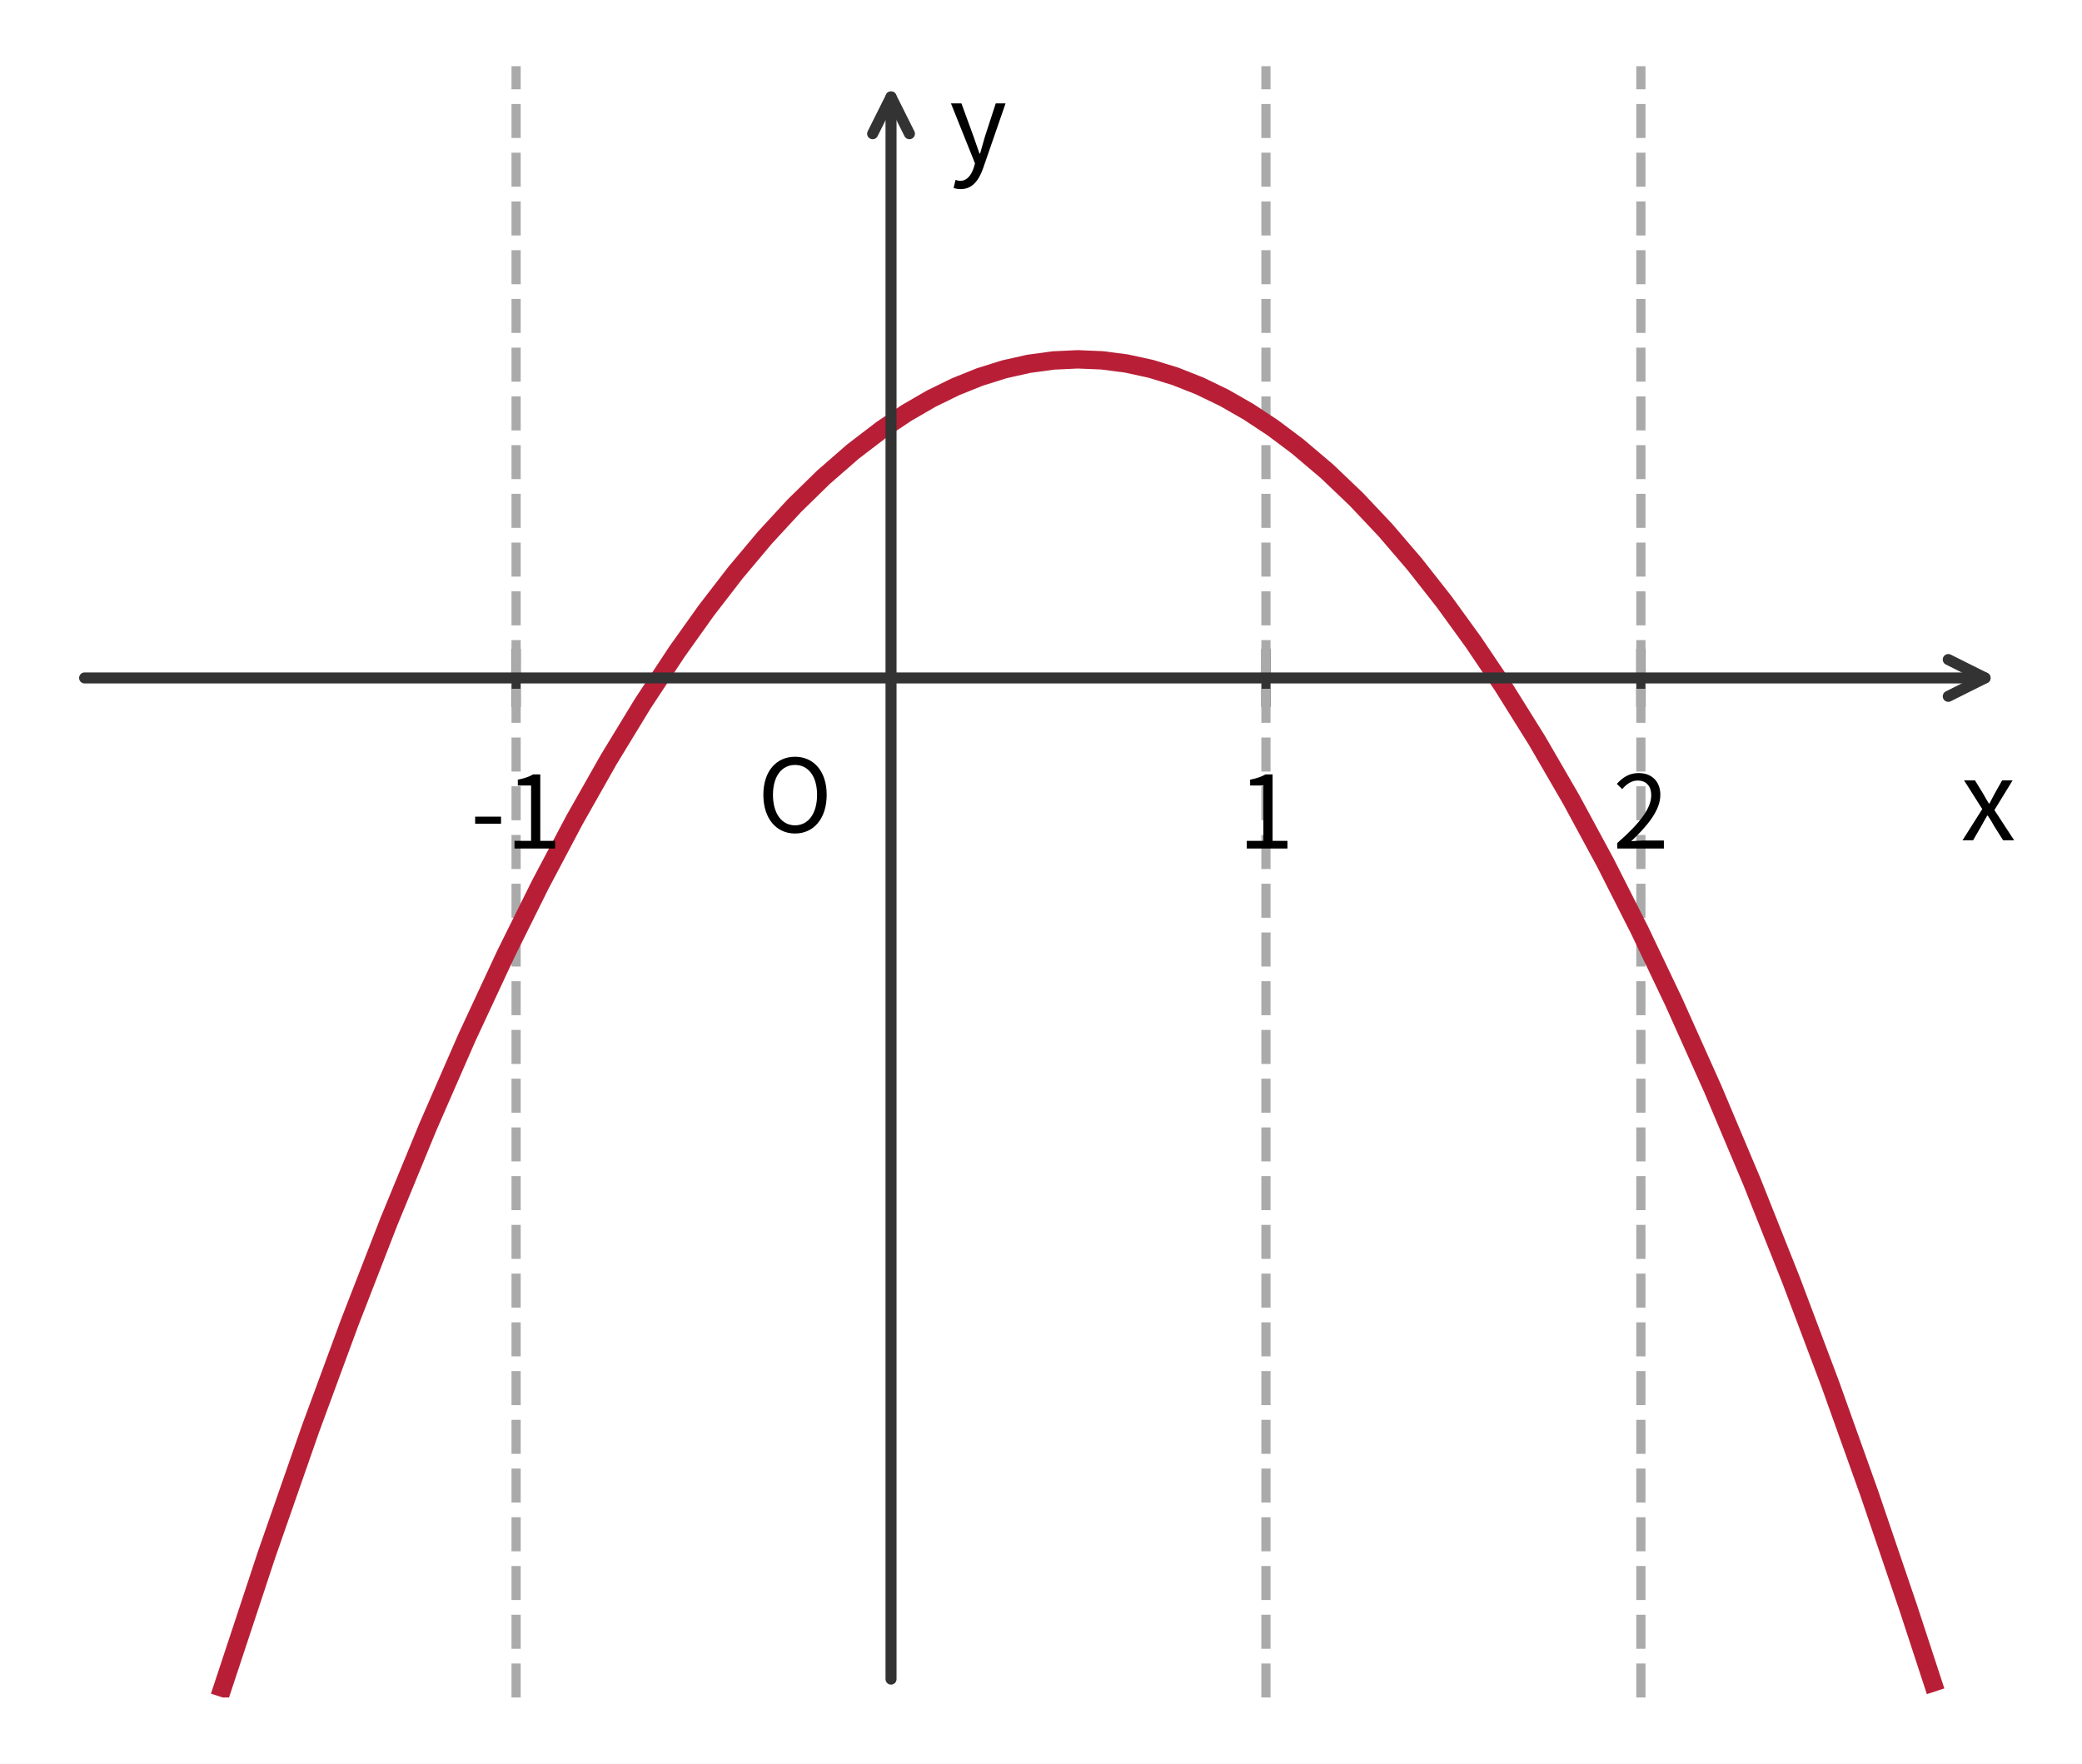
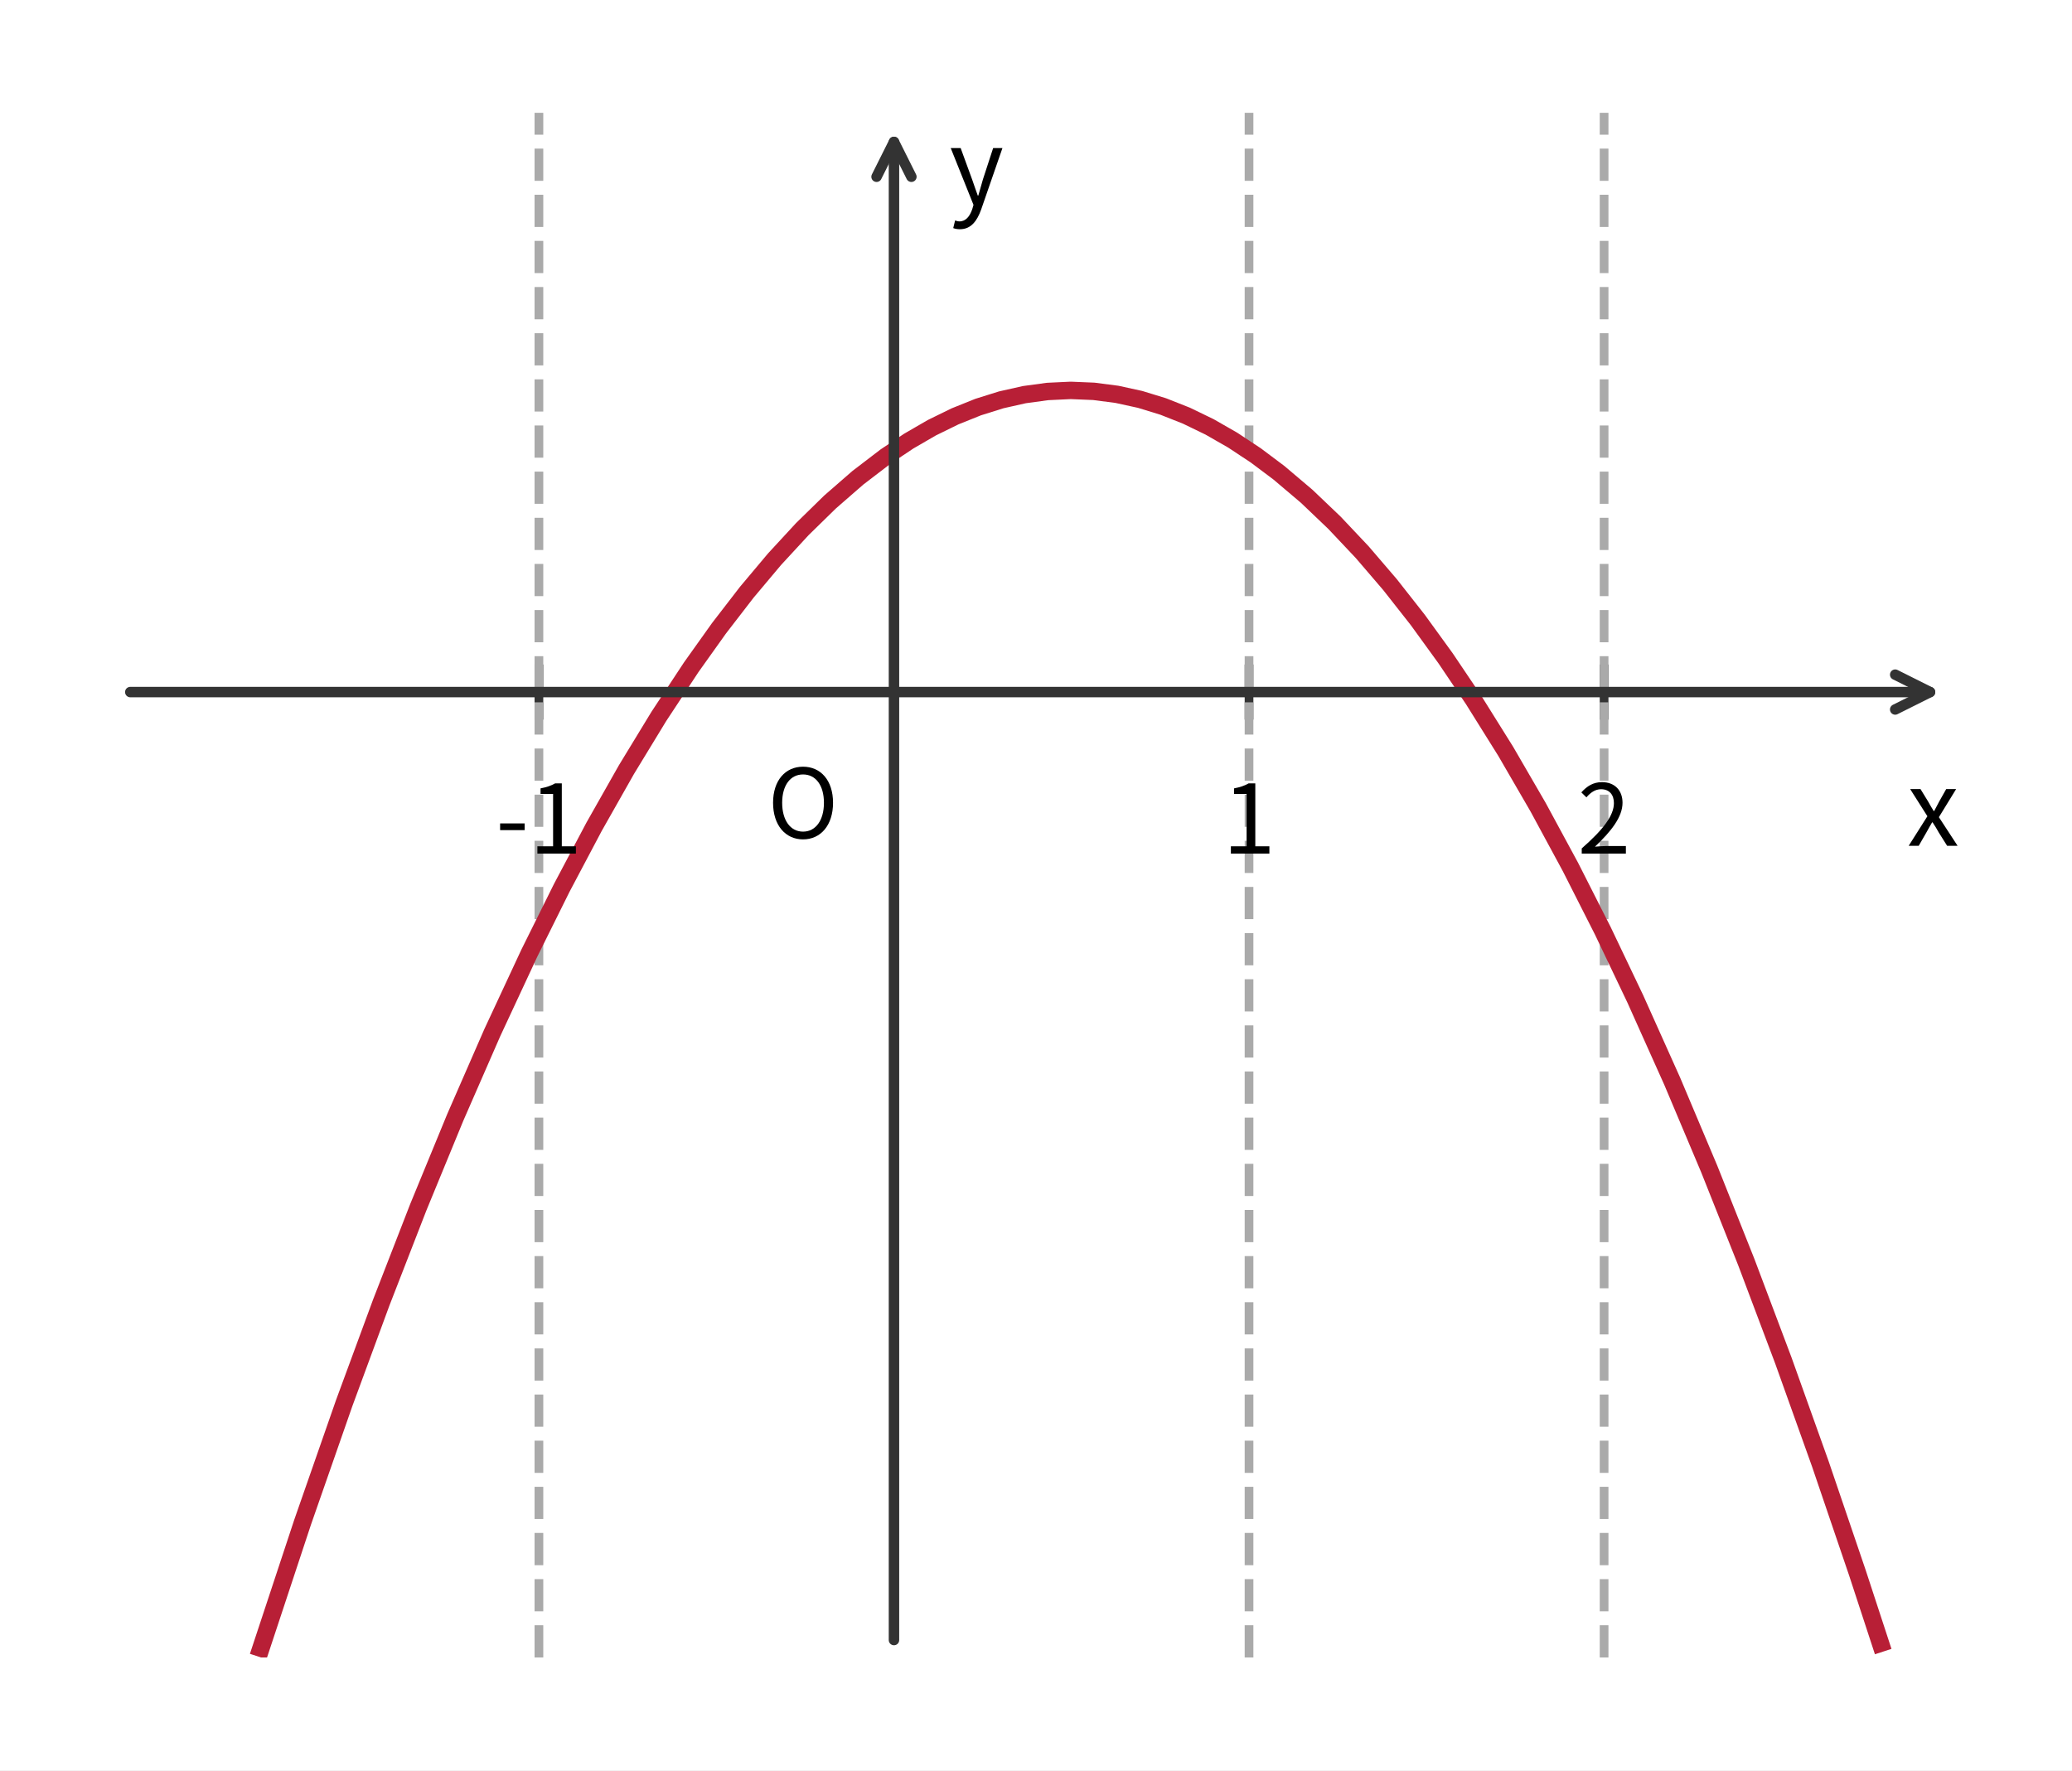
- <svg xmlns="http://www.w3.org/2000/svg" xmlns:xlink="http://www.w3.org/1999/xlink" width="226.44pt" height="191.808pt" viewBox="0 0 226.44 191.808" version="1.1">
+ <svg xmlns="http://www.w3.org/2000/svg" xmlns:xlink="http://www.w3.org/1999/xlink" width="237.96pt" height="203.328pt" viewBox="0 0 237.96 203.328" version="1.1">
  <defs>
    <style type="text/css">*{stroke-linejoin: round; stroke-linecap: butt}</style>
  </defs>
  <g id="figure_1">
    <g id="patch_1">
-       <path d="M 0 191.808  L 226.44 191.808  L 226.44 0  L 0 0  z " style="fill: #ffffff" />
+       <path d="M 0 203.328  L 237.96 203.328  L 237.96 0  L 0 0  z " style="fill: #ffffff" />
    </g>
    <g id="axes_1">
      <g id="line2d_1">
-         <path d="M 56.132 76.389  L 56.132 71.067  " clip-path="url(#p7a7ae16e6f)" style="fill: none; stroke: #333333; stroke-linecap: square" />
+         <path d="M 61.892 82.149  L 61.892 76.827  " clip-path="url(#p9f368f5fe8)" style="fill: none; stroke: #333333; stroke-linecap: square" />
      </g>
      <g id="line2d_2">
-         <path d="M 137.686 76.389  L 137.686 71.067  " clip-path="url(#p7a7ae16e6f)" style="fill: none; stroke: #333333; stroke-linecap: square" />
+         <path d="M 143.446 82.149  L 143.446 76.827  " clip-path="url(#p9f368f5fe8)" style="fill: none; stroke: #333333; stroke-linecap: square" />
      </g>
      <g id="line2d_3">
-         <path d="M 178.463 76.389  L 178.463 71.067  " clip-path="url(#p7a7ae16e6f)" style="fill: none; stroke: #333333; stroke-linecap: square" />
+         <path d="M 184.223 82.149  L 184.223 76.827  " clip-path="url(#p9f368f5fe8)" style="fill: none; stroke: #333333; stroke-linecap: square" />
      </g>
      <g id="line2d_4">
-         <path d="M 56.132 184.608  L 56.132 7.2  " clip-path="url(#p7a7ae16e6f)" style="fill: none; stroke-dasharray: 3.7,1.6; stroke-dashoffset: 0; stroke: #aaaaaa" />
+         <path d="M 61.892 190.368  L 61.892 12.96  " clip-path="url(#p9f368f5fe8)" style="fill: none; stroke-dasharray: 3.7,1.6; stroke-dashoffset: 0; stroke: #aaaaaa" />
      </g>
      <g id="line2d_5">
-         <path d="M 137.686 184.608  L 137.686 7.2  " clip-path="url(#p7a7ae16e6f)" style="fill: none; stroke-dasharray: 3.7,1.6; stroke-dashoffset: 0; stroke: #aaaaaa" />
+         <path d="M 143.446 190.368  L 143.446 12.96  " clip-path="url(#p9f368f5fe8)" style="fill: none; stroke-dasharray: 3.7,1.6; stroke-dashoffset: 0; stroke: #aaaaaa" />
      </g>
      <g id="line2d_6">
-         <path d="M 178.463 184.608  L 178.463 7.2  " clip-path="url(#p7a7ae16e6f)" style="fill: none; stroke-dasharray: 3.7,1.6; stroke-dashoffset: 0; stroke: #aaaaaa" />
+         <path d="M 184.223 190.368  L 184.223 12.96  " clip-path="url(#p9f368f5fe8)" style="fill: none; stroke-dasharray: 3.7,1.6; stroke-dashoffset: 0; stroke: #aaaaaa" />
      </g>
      <g id="line2d_7">
-         <path d="M 24.206 183.552  L 28.989 169.088  L 33.771 155.386  L 38.023 143.848  L 42.274 132.911  L 46.526 122.578  L 50.777 112.847  L 55.029 103.719  L 58.749 96.227  L 62.469 89.195  L 66.189 82.625  L 69.909 76.517  L 73.629 70.87  L 76.817 66.397  L 80.006 62.262  L 83.194 58.467  L 86.383 55.011  L 89.571 51.894  L 92.76 49.116  L 95.949 46.676  L 98.606 44.903  L 101.263 43.364  L 103.92 42.062  L 106.577 40.994  L 109.234 40.162  L 111.891 39.565  L 114.549 39.204  L 117.206 39.078  L 119.863 39.188  L 122.52 39.533  L 125.177 40.113  L 127.834 40.929  L 130.491 41.98  L 133.149 43.267  L 135.806 44.789  L 138.463 46.546  L 141.12 48.539  L 144.309 51.241  L 147.497 54.282  L 150.686 57.662  L 153.874 61.381  L 157.063 65.439  L 160.251 69.837  L 163.44 74.573  L 167.16 80.527  L 170.88 86.942  L 174.6 93.818  L 178.32 101.157  L 182.04 108.956  L 186.291 118.435  L 190.543 128.516  L 194.794 139.2  L 199.046 150.487  L 203.297 162.376  L 207.549 174.868  L 210.206 182.981  L 210.206 182.981  " clip-path="url(#p7a7ae16e6f)" style="fill: none; stroke: #b81f36; stroke-width: 2; stroke-linecap: square" />
+         <path d="M 29.966 189.312  L 34.749 174.848  L 39.531 161.146  L 43.783 149.608  L 48.034 138.671  L 52.286 128.338  L 56.537 118.607  L 60.789 109.479  L 64.509 101.987  L 68.229 94.955  L 71.949 88.385  L 75.669 82.277  L 79.389 76.63  L 82.577 72.157  L 85.766 68.022  L 88.954 64.227  L 92.143 60.771  L 95.331 57.654  L 98.52 54.876  L 101.709 52.436  L 104.366 50.663  L 107.023 49.124  L 109.68 47.822  L 112.337 46.754  L 114.994 45.922  L 117.651 45.325  L 120.309 44.964  L 122.966 44.838  L 125.623 44.948  L 128.28 45.293  L 130.937 45.873  L 133.594 46.689  L 136.251 47.74  L 138.909 49.027  L 141.566 50.549  L 144.223 52.306  L 146.88 54.299  L 150.069 57.001  L 153.257 60.042  L 156.446 63.422  L 159.634 67.141  L 162.823 71.199  L 166.011 75.597  L 169.2 80.333  L 172.92 86.287  L 176.64 92.702  L 180.36 99.578  L 184.08 106.917  L 187.8 114.716  L 192.051 124.195  L 196.303 134.276  L 200.554 144.96  L 204.806 156.247  L 209.057 168.136  L 213.309 180.628  L 215.966 188.741  L 215.966 188.741  " clip-path="url(#p9f368f5fe8)" style="fill: none; stroke: #b81f36; stroke-width: 2; stroke-linecap: square" />
      </g>
      <g id="patch_2">
-         <path d="M 9.203 73.728  Q 113.22 73.728 215.895 73.728  " style="fill: none; stroke: #333333; stroke-width: 1.2; stroke-linecap: round" />
-         <path d="M 211.895 71.728  L 215.895 73.728  L 211.895 75.728  " style="fill: none; stroke: #333333; stroke-width: 1.2; stroke-linecap: round" />
+         <path d="M 14.963 79.488  Q 118.98 79.488 221.655 79.488  " style="fill: none; stroke: #333333; stroke-width: 1.2; stroke-linecap: round" />
+         <path d="M 217.655 77.488  L 221.655 79.488  L 217.655 81.488  " style="fill: none; stroke: #333333; stroke-width: 1.2; stroke-linecap: round" />
      </g>
      <g id="patch_3">
-         <path d="M 96.909 182.608  Q 96.909 95.903 96.909 10.541  " style="fill: none; stroke: #333333; stroke-width: 1.2; stroke-linecap: round" />
-         <path d="M 94.909 14.541  L 96.909 10.541  L 98.909 14.541  " style="fill: none; stroke: #333333; stroke-width: 1.2; stroke-linecap: round" />
+         <path d="M 102.669 188.368  Q 102.669 101.663 102.669 16.301  " style="fill: none; stroke: #333333; stroke-width: 1.2; stroke-linecap: round" />
+         <path d="M 100.669 20.301  L 102.669 16.301  L 104.669 20.301  " style="fill: none; stroke: #333333; stroke-width: 1.2; stroke-linecap: round" />
      </g>
      <g id="text_1">
-         <g transform="translate(213.2644 91.38432) scale(0.12 -0.12)">
+         <g transform="translate(219.0244 97.14432) scale(0.12 -0.12)">
          <defs>
            <path id="NotoSansCJKjp-Regular-59" d="M 96 0  L 710 0  L 1178 813  C 1299 1024 1408 1235 1530 1434  L 1562 1434  C 1696 1235 1824 1024 1939 813  L 2451 0  L 3091 0  L 1946 1754  L 3002 3475  L 2394 3475  L 1965 2714  C 1856 2515 1760 2330 1658 2131  L 1626 2131  C 1510 2330 1389 2515 1286 2714  L 819 3475  L 186 3475  L 1242 1811  L 96 0  z " transform="scale(0.015625)" />
          </defs>
          <use xlink:href="#NotoSansCJKjp-Regular-59" />
        </g>
      </g>
      <g id="text_2">
-         <g transform="translate(103.2704 17.76) scale(0.12 -0.12)">
+         <g transform="translate(109.0304 23.52) scale(0.12 -0.12)">
          <defs>
            <path id="NotoSansCJKjp-Regular-5a" d="M 646 -1498  C 1338 -1498 1702 -973 1946 -294  L 3251 3475  L 2682 3475  L 2054 1549  C 1965 1235 1862 883 1773 563  L 1741 563  C 1619 890 1504 1242 1395 1549  L 691 3475  L 83 3475  L 1478 -6  L 1402 -269  C 1254 -698 1011 -1018 621 -1018  C 525 -1018 422 -986 352 -960  L 237 -1427  C 346 -1472 486 -1498 646 -1498  z " transform="scale(0.015625)" />
          </defs>
          <use xlink:href="#NotoSansCJKjp-Regular-5a" />
        </g>
      </g>
      <g id="text_3">
-         <g transform="translate(82.38569 90.50432) scale(0.11 -0.11)">
+         <g transform="translate(88.14569 96.26432) scale(0.11 -0.11)">
          <defs>
            <path id="NotoSansCJKjp-Regular-30" d="M 2374 -83  C 3552 -83 4378 858 4378 2362  C 4378 3866 3552 4774 2374 4774  C 1197 4774 371 3866 371 2362  C 371 858 1197 -83 2374 -83  z M 2374 435  C 1530 435 979 1190 979 2362  C 979 3533 1530 4256 2374 4256  C 3219 4256 3770 3533 3770 2362  C 3770 1190 3219 435 2374 435  z " transform="scale(0.015625)" />
          </defs>
          <use xlink:href="#NotoSansCJKjp-Regular-30" />
        </g>
      </g>
      <g id="text_4">
-         <g transform="translate(51.17114 92.2784) scale(0.11 -0.11)">
+         <g transform="translate(56.93114 98.0384) scale(0.11 -0.11)">
          <defs>
            <path id="NotoSansCJKjp-Regular-e" d="M 294 1568  L 1933 1568  L 1933 2016  L 294 2016  L 294 1568  z " transform="scale(0.015625)" />
            <path id="NotoSansCJKjp-Regular-12" d="M 563 0  L 3136 0  L 3136 486  L 2195 486  L 2195 4691  L 1747 4691  C 1491 4544 1190 4435 774 4358  L 774 3987  L 1613 3987  L 1613 486  L 563 486  L 563 0  z " transform="scale(0.015625)" />
          </defs>
          <use xlink:href="#NotoSansCJKjp-Regular-e" />
          <use xlink:href="#NotoSansCJKjp-Regular-12" transform="translate(34.70312 0)" />
        </g>
      </g>
      <g id="text_5">
-         <g transform="translate(134.6337 92.2784) scale(0.11 -0.11)">
+         <g transform="translate(140.3937 98.0384) scale(0.11 -0.11)">
          <use xlink:href="#NotoSansCJKjp-Regular-12" />
        </g>
      </g>
      <g id="text_6">
-         <g transform="translate(175.4106 92.2784) scale(0.11 -0.11)">
+         <g transform="translate(181.1706 98.0384) scale(0.11 -0.11)">
          <defs>
            <path id="NotoSansCJKjp-Regular-13" d="M 282 0  L 3232 0  L 3232 506  L 1933 506  C 1696 506 1408 480 1165 461  C 2266 1504 3008 2458 3008 3398  C 3008 4230 2477 4774 1638 4774  C 1043 4774 634 4506 256 4090  L 595 3757  C 858 4070 1184 4301 1568 4301  C 2150 4301 2432 3910 2432 3373  C 2432 2566 1754 1632 282 346  L 282 0  z " transform="scale(0.015625)" />
          </defs>
          <use xlink:href="#NotoSansCJKjp-Regular-13" />
        </g>
      </g>
    </g>
  </g>
  <defs>
-     <clipPath id="p7a7ae16e6f">
-       <rect x="7.2" y="7.2" width="212.04" height="177.408" />
+     <clipPath id="p9f368f5fe8">
+       <rect x="12.96" y="12.96" width="212.04" height="177.408" />
    </clipPath>
  </defs>
</svg>
